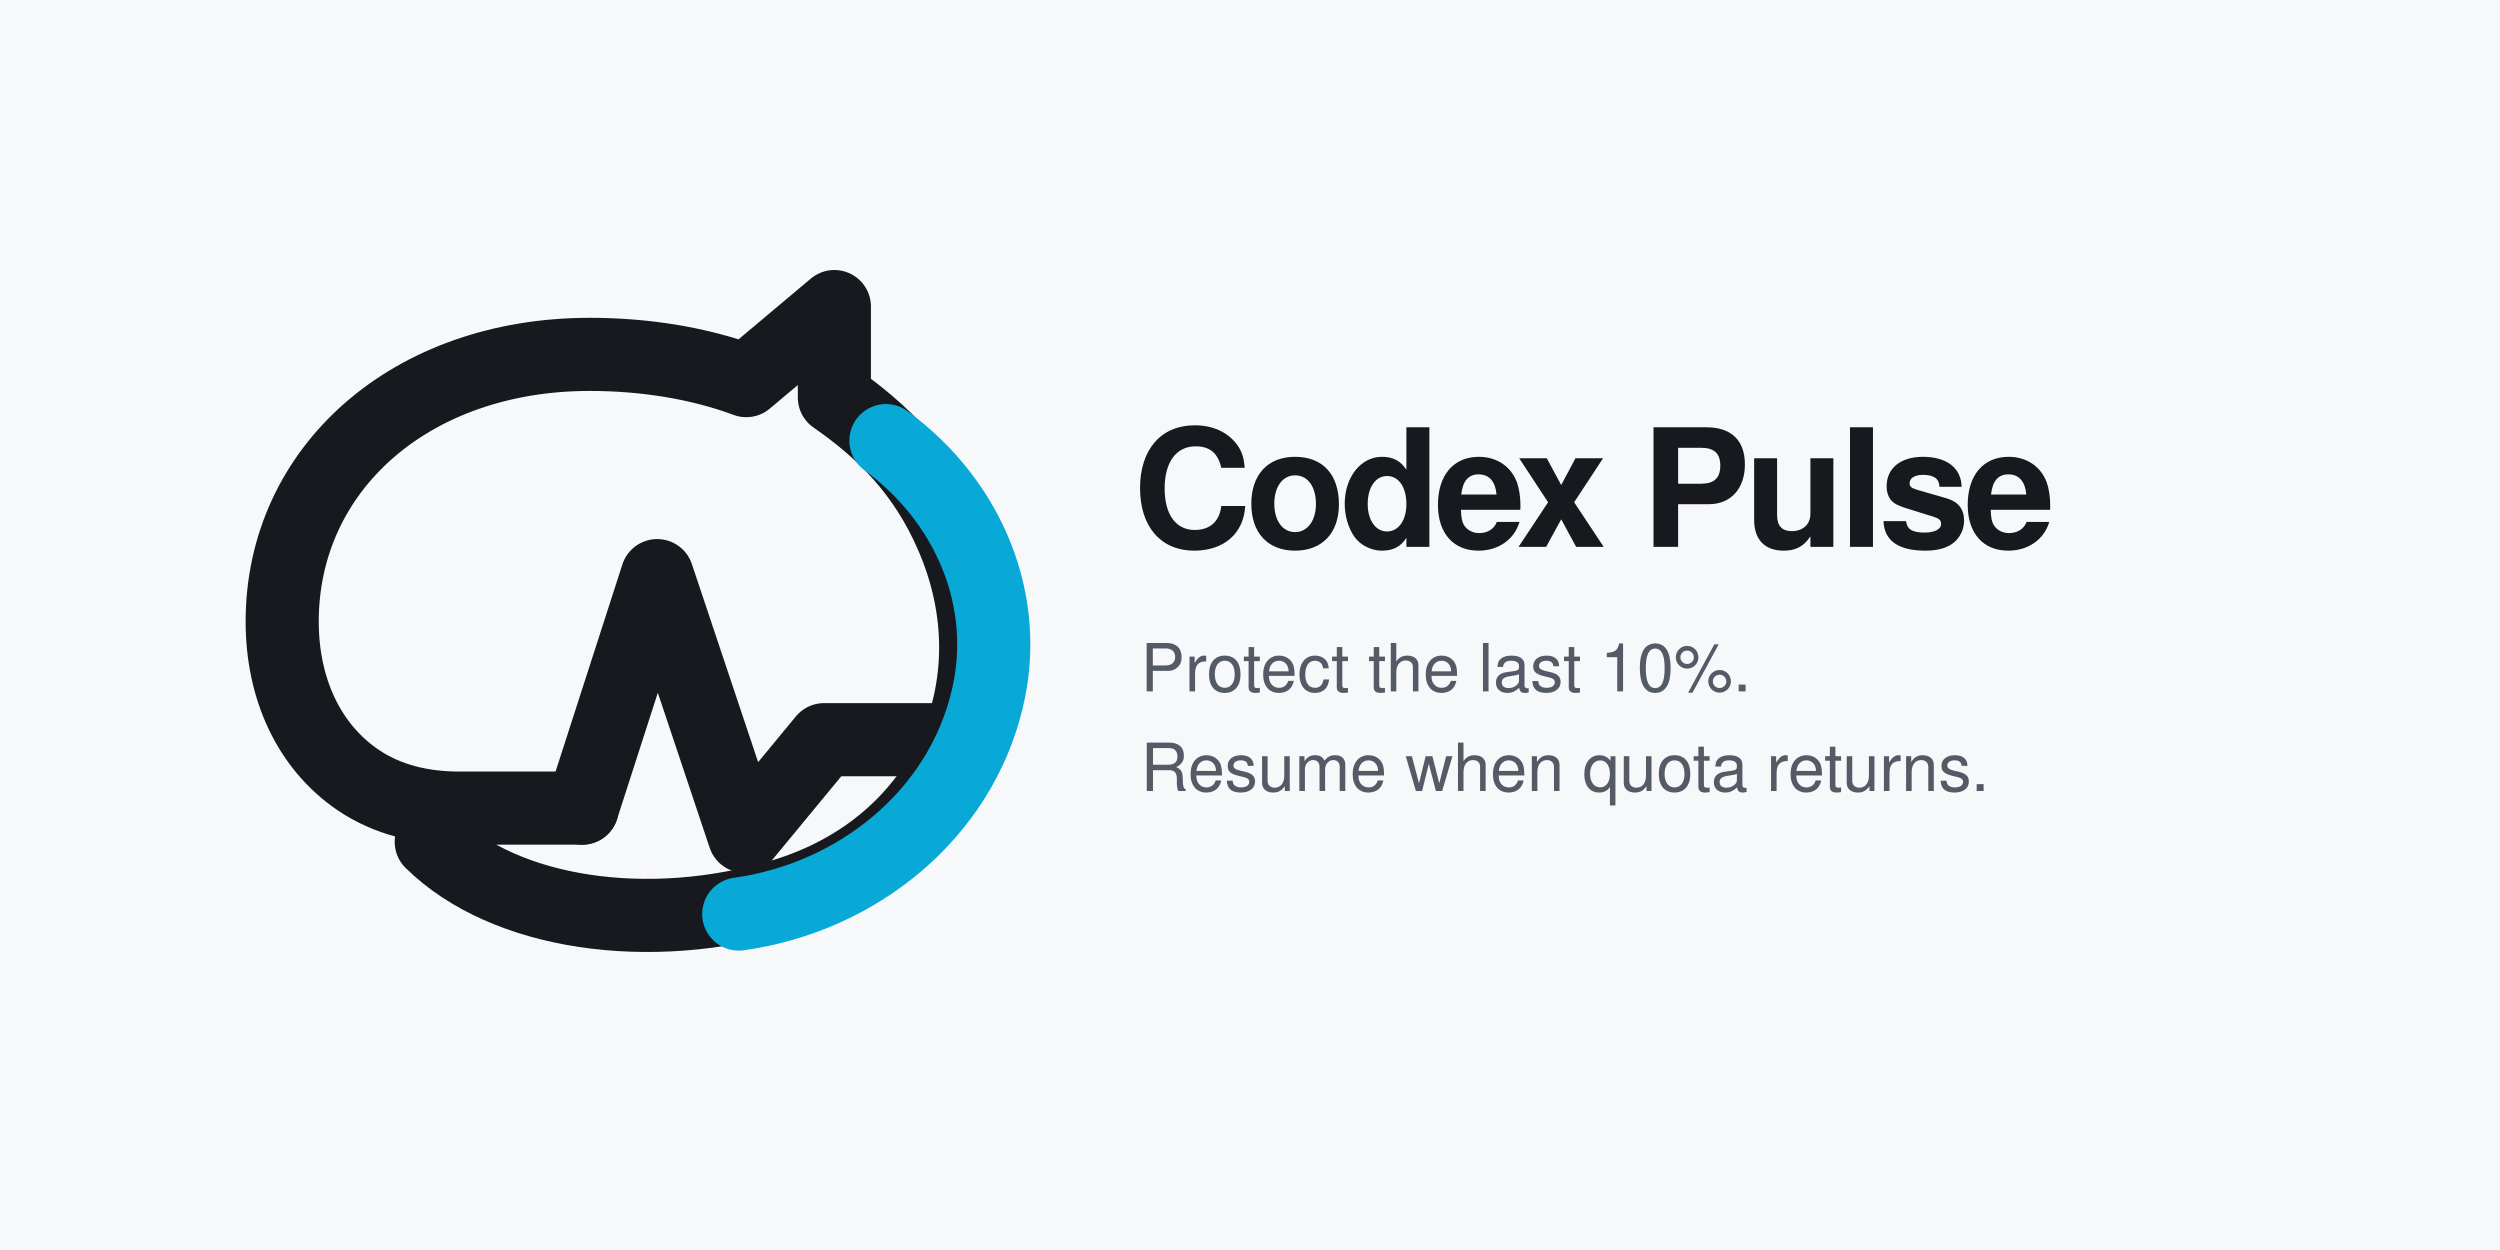
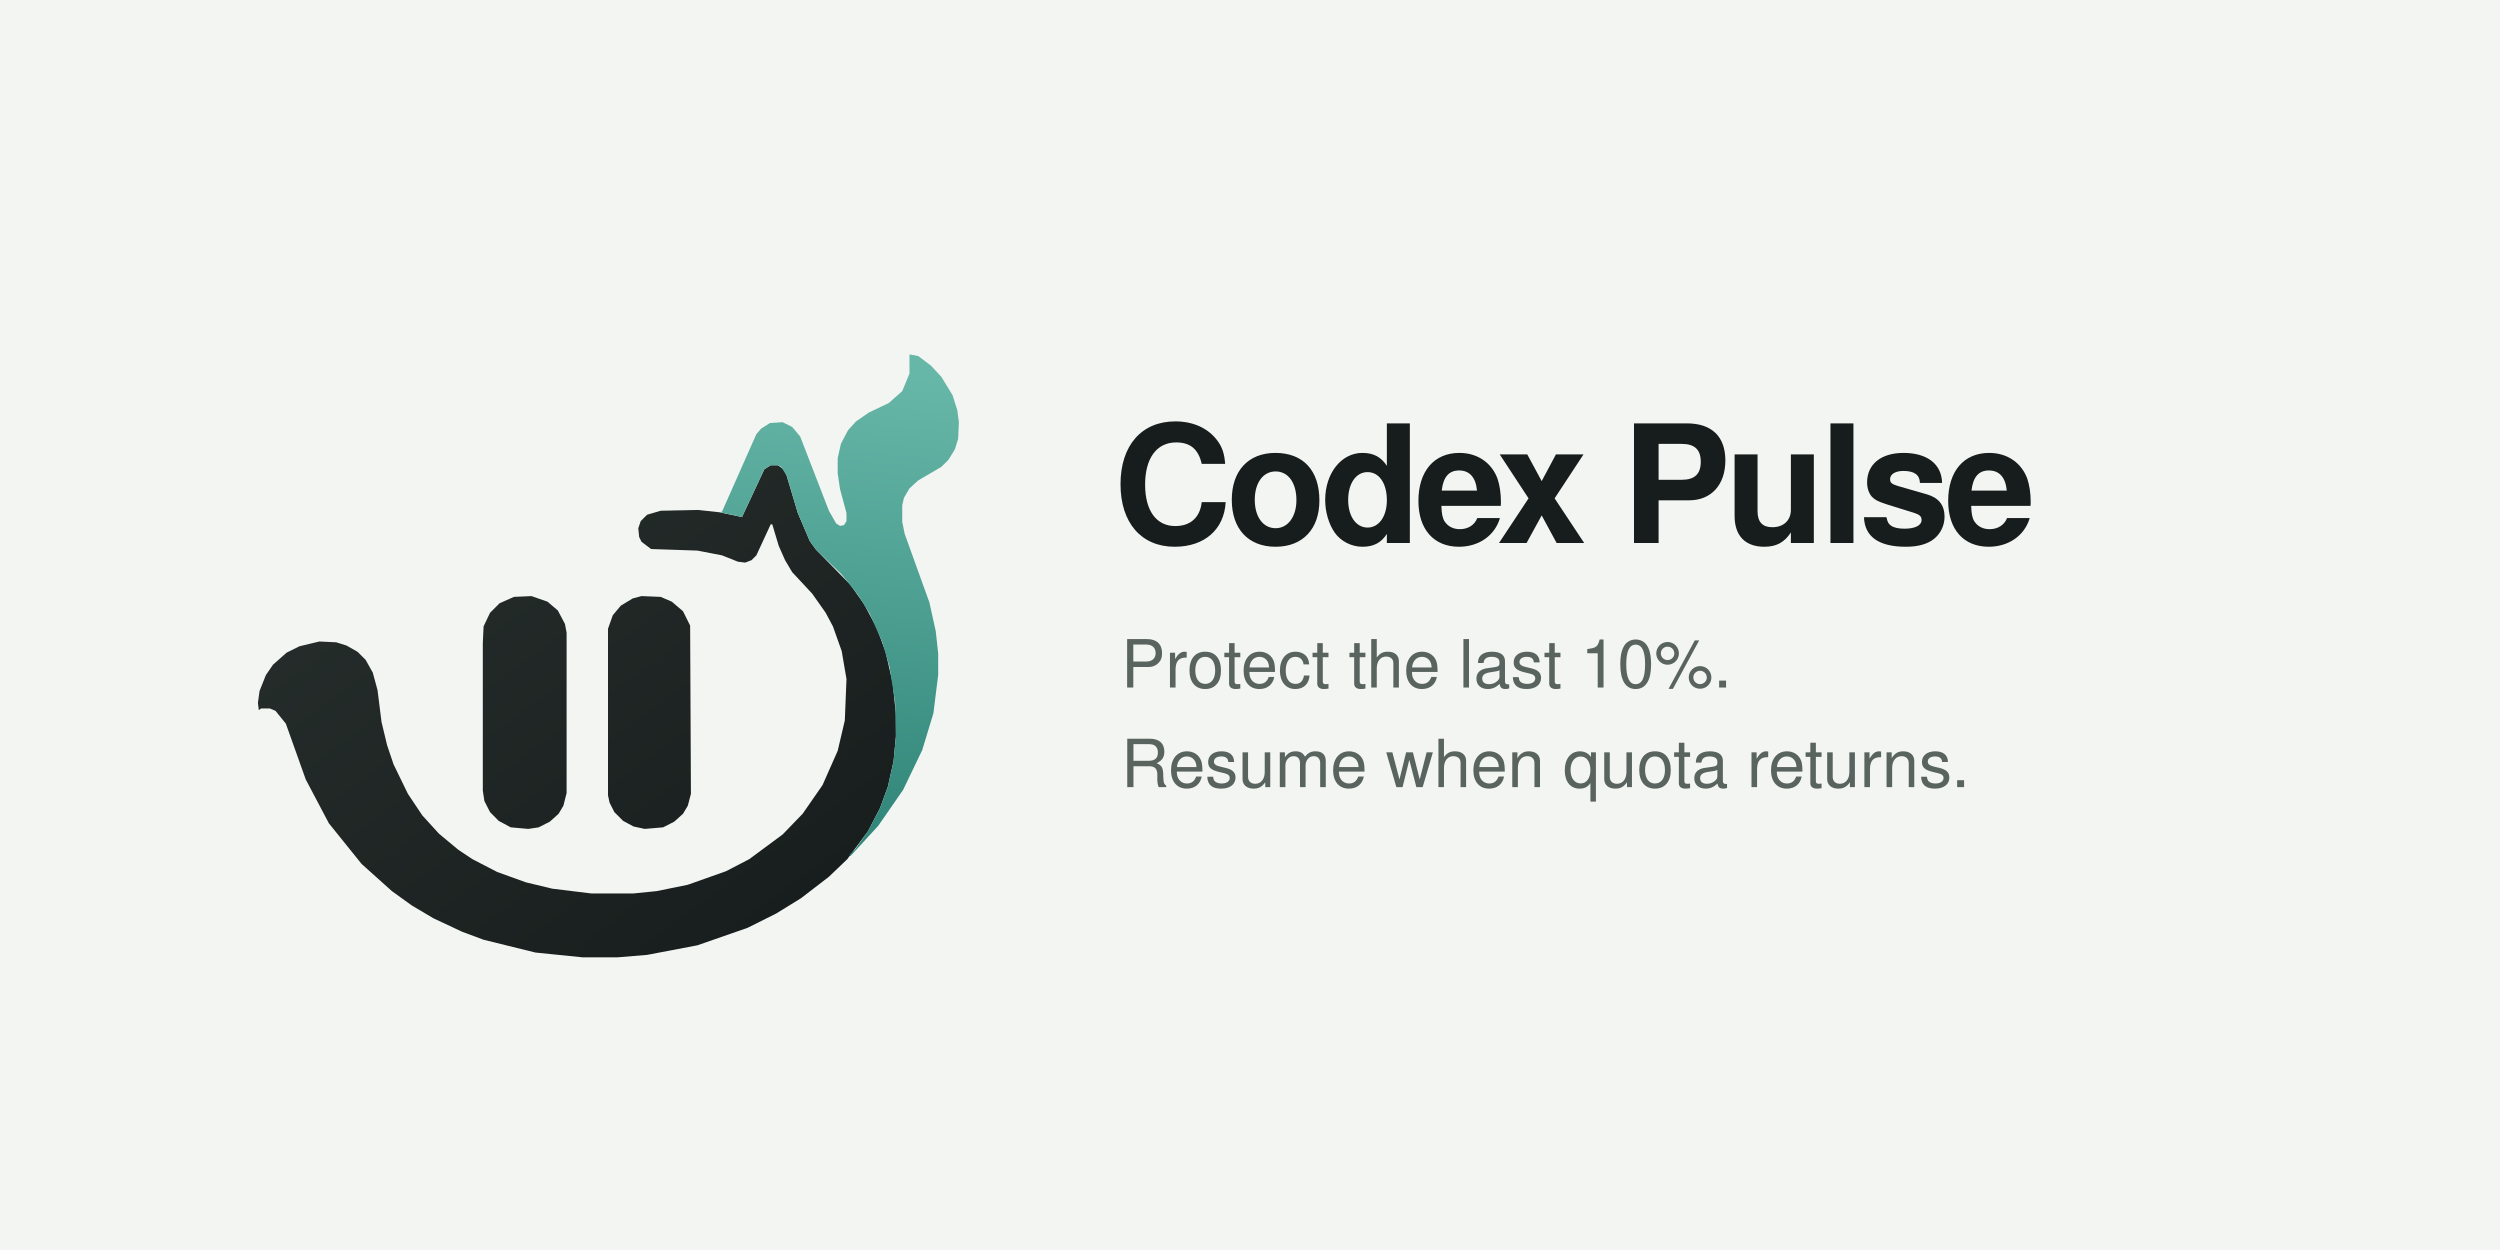
<svg xmlns="http://www.w3.org/2000/svg" width="768" height="384" viewBox="0 0 1280 640" fill="none">
-   <rect width="1280" height="640" fill="#F7F8FA" />
-   <g transform="translate(96 72) scale(0.48)">
-     <path d="M260 748C338 825 492 848 635 805C808 753 885 581 815 421C786 354 742 310 690 274V177L596 256C545 237 487 228 429 228C238 228 101 350 101 513C101 584 129 646 182 682C213 703 250 712 290 712H421" stroke="#17191F" stroke-width="78" stroke-linecap="round" stroke-linejoin="round" />
-     <path d="M421 712L501 464L594 742L679 639H814" stroke="#17191F" stroke-width="78" stroke-linecap="round" stroke-linejoin="round" />
-     <path d="M745 320C835 386 878 493 853 596C824 718 716 807 588 825" stroke="#08A9D6" stroke-width="78" stroke-linecap="round" stroke-linejoin="round" />
+   <rect width="1280" height="640" fill="#F3F5F2" />
+   <defs>
+     <linearGradient id="ink" x1="256" y1="224" x2="704" y2="840" gradientUnits="userSpaceOnUse">
+       <stop stop-color="#29312F" />
+       <stop offset="1" stop-color="#171D1C" />
+     </linearGradient>
+     <linearGradient id="recovery" x1="824" y1="244" x2="774" y2="736" gradientUnits="userSpaceOnUse">
+       <stop stop-color="#67B7A8" />
+       <stop offset="1" stop-color="#2E8477" />
+     </linearGradient>
+   </defs>
+   <g transform="translate(50 70) scale(0.50)">
+     <path d="M164.1 579.8 L165.8 567.5 L172.3 551.2 L179.6 540.6 L193.5 528.3 L206.6 521.8 L227.0 516.9 L244.2 517.7 L254.8 521.0 L266.2 527.5 L274.4 535.7 L281.7 548.7 L286.6 566.7 L290.7 599.4 L296.4 623.1 L303.0 642.7 L317.7 672.9 L332.4 694.9 L349.5 713.7 L369.1 730.0 L383.8 739.8 L409.1 752.9 L438.5 763.5 L465.5 770.0 L505.5 774.9 L548.7 774.9 L572.4 772.5 L604.3 766.0 L643.5 752.1 L667.2 739.8 L701.4 714.5 L721.9 693.3 L742.3 663.9 L757.8 628.8 L765.1 597.7 L766.8 555.3 L761.9 526.7 L752.9 501.4 L745.5 487.5 L731.7 467.9 L711.2 445.9 L703.9 433.6 L697.4 418.9 L690.8 396.9 L689.2 396.9 L674.5 428.7 L669.6 433.6 L663.1 436.1 L655.7 435.2 L639.4 428.7 L614.1 423.8 L566.7 422.2 L556.9 414.8 L554.5 409.9 L553.6 400.9 L556.1 393.6 L562.6 387.1 L576.5 383.0 L614.9 382.2 L636.9 384.6 L659.8 389.5 L682.7 340.5 L689.2 336.4 L696.5 336.4 L702.3 340.5 L705.5 347.0 L717.0 385.4 L729.2 414.0 L735.7 423.0 L770.9 458.9 L784.7 478.5 L797.8 503.0 L806.8 527.5 L814.1 559.4 L817.4 591.2 L817.4 614.1 L815.0 639.4 L809.2 665.5 L801.1 687.6 L788.8 711.2 L767.6 739.8 L748.8 757.8 L720.2 779.8 L694.9 795.4 L665.5 810.1 L614.1 828.0 L562.6 837.8 L532.4 840.3 L496.5 840.3 L448.3 835.4 L395.2 822.3 L373.2 814.1 L343.8 800.3 L321.7 787.2 L301.3 772.5 L270.3 744.7 L236.8 703.1 L213.1 658.2 L192.7 601.0 L182.1 587.9 L176.4 585.5 L167.4 585.5 L165.0 587.1 Z M394.4 518.5 L395.2 501.4 L401.8 487.5 L411.6 477.7 L426.3 471.2 L444.2 470.4 L460.6 476.1 L471.2 485.1 L478.5 498.9 L480.2 507.9 L480.2 672.1 L476.9 685.1 L472.0 693.3 L463.0 701.4 L451.6 707.2 L441.0 708.8 L423.0 707.2 L410.7 700.6 L401.8 691.6 L396.0 680.2 L394.4 669.6 Z M522.6 503.8 L527.5 490.0 L535.7 480.2 L547.9 472.8 L556.9 470.4 L576.5 471.2 L587.9 476.1 L599.4 485.9 L606.7 500.6 L607.5 672.9 L604.3 685.1 L599.4 693.3 L590.4 701.4 L579.0 707.2 L560.2 708.8 L548.7 706.3 L538.1 700.6 L529.1 691.6 L524.2 681.9 L522.6 674.5 Z" fill="url(#ink)" />
+     <path d="M637.8 384.6 L639.4 383.8 L674.5 304.6 L679.4 298.9 L688.4 293.2 L701.4 292.3 L711.2 297.2 L719.4 307.0 L748.8 383.0 L756.2 396.0 L760.2 398.5 L764.3 397.7 L766.8 393.6 L766.8 385.4 L760.2 360.9 L757.8 344.6 L757.8 329.1 L761.1 314.4 L768.4 300.5 L776.6 291.5 L789.6 282.5 L810.1 272.7 L823.9 260.5 L831.3 242.5 L831.3 222.9 L840.3 224.6 L853.3 234.4 L863.9 245.8 L875.4 264.6 L880.3 280.1 L881.9 292.3 L881.1 309.5 L877.8 320.1 L871.3 330.7 L863.9 338.1 L840.3 351.9 L831.3 360.1 L825.6 369.9 L823.9 377.3 L823.9 394.4 L826.4 406.7 L851.7 476.9 L858.2 506.3 L860.7 529.1 L860.7 551.2 L855.8 590.4 L844.4 628.0 L824.8 668.8 L799.4 705.5 L770.9 736.6 L770.0 734.9 L774.9 730.8 L788.8 711.2 L801.1 687.6 L809.2 665.5 L815.0 639.4 L817.4 614.1 L816.6 579.0 L810.9 543.0 L803.5 517.7 L790.5 488.3 L778.2 468.7 L761.9 448.3 L735.7 423.0 L729.2 414.0 L717.0 385.4 L705.5 347.0 L699.8 338.1 L696.5 336.4 L689.2 336.4 L682.7 340.5 L659.8 389.5 Z" fill="url(#recovery)" />
  </g>
-   <text x="580" y="280" fill="#17191F" font-family="-apple-system, BlinkMacSystemFont, Helvetica, Arial, sans-serif" font-size="84" font-weight="700" letter-spacing="-3">Codex Pulse</text>
-   <text x="584" y="354" fill="#545B66" font-family="-apple-system, BlinkMacSystemFont, Helvetica, Arial, sans-serif" font-size="34" font-weight="500">Protect the last 10%.</text>
-   <text x="584" y="405" fill="#545B66" font-family="-apple-system, BlinkMacSystemFont, Helvetica, Arial, sans-serif" font-size="34" font-weight="500">Resume when quota returns.</text>
+   <text x="570" y="278" fill="#171D1C" font-family="-apple-system, BlinkMacSystemFont, Helvetica, Arial, sans-serif" font-size="84" font-weight="700" letter-spacing="-3">Codex Pulse</text>
+   <text x="574" y="352" fill="#59635F" font-family="-apple-system, BlinkMacSystemFont, Helvetica, Arial, sans-serif" font-size="34" font-weight="500">Protect the last 10%.</text>
+   <text x="574" y="403" fill="#59635F" font-family="-apple-system, BlinkMacSystemFont, Helvetica, Arial, sans-serif" font-size="34" font-weight="500">Resume when quota returns.</text>
</svg>
